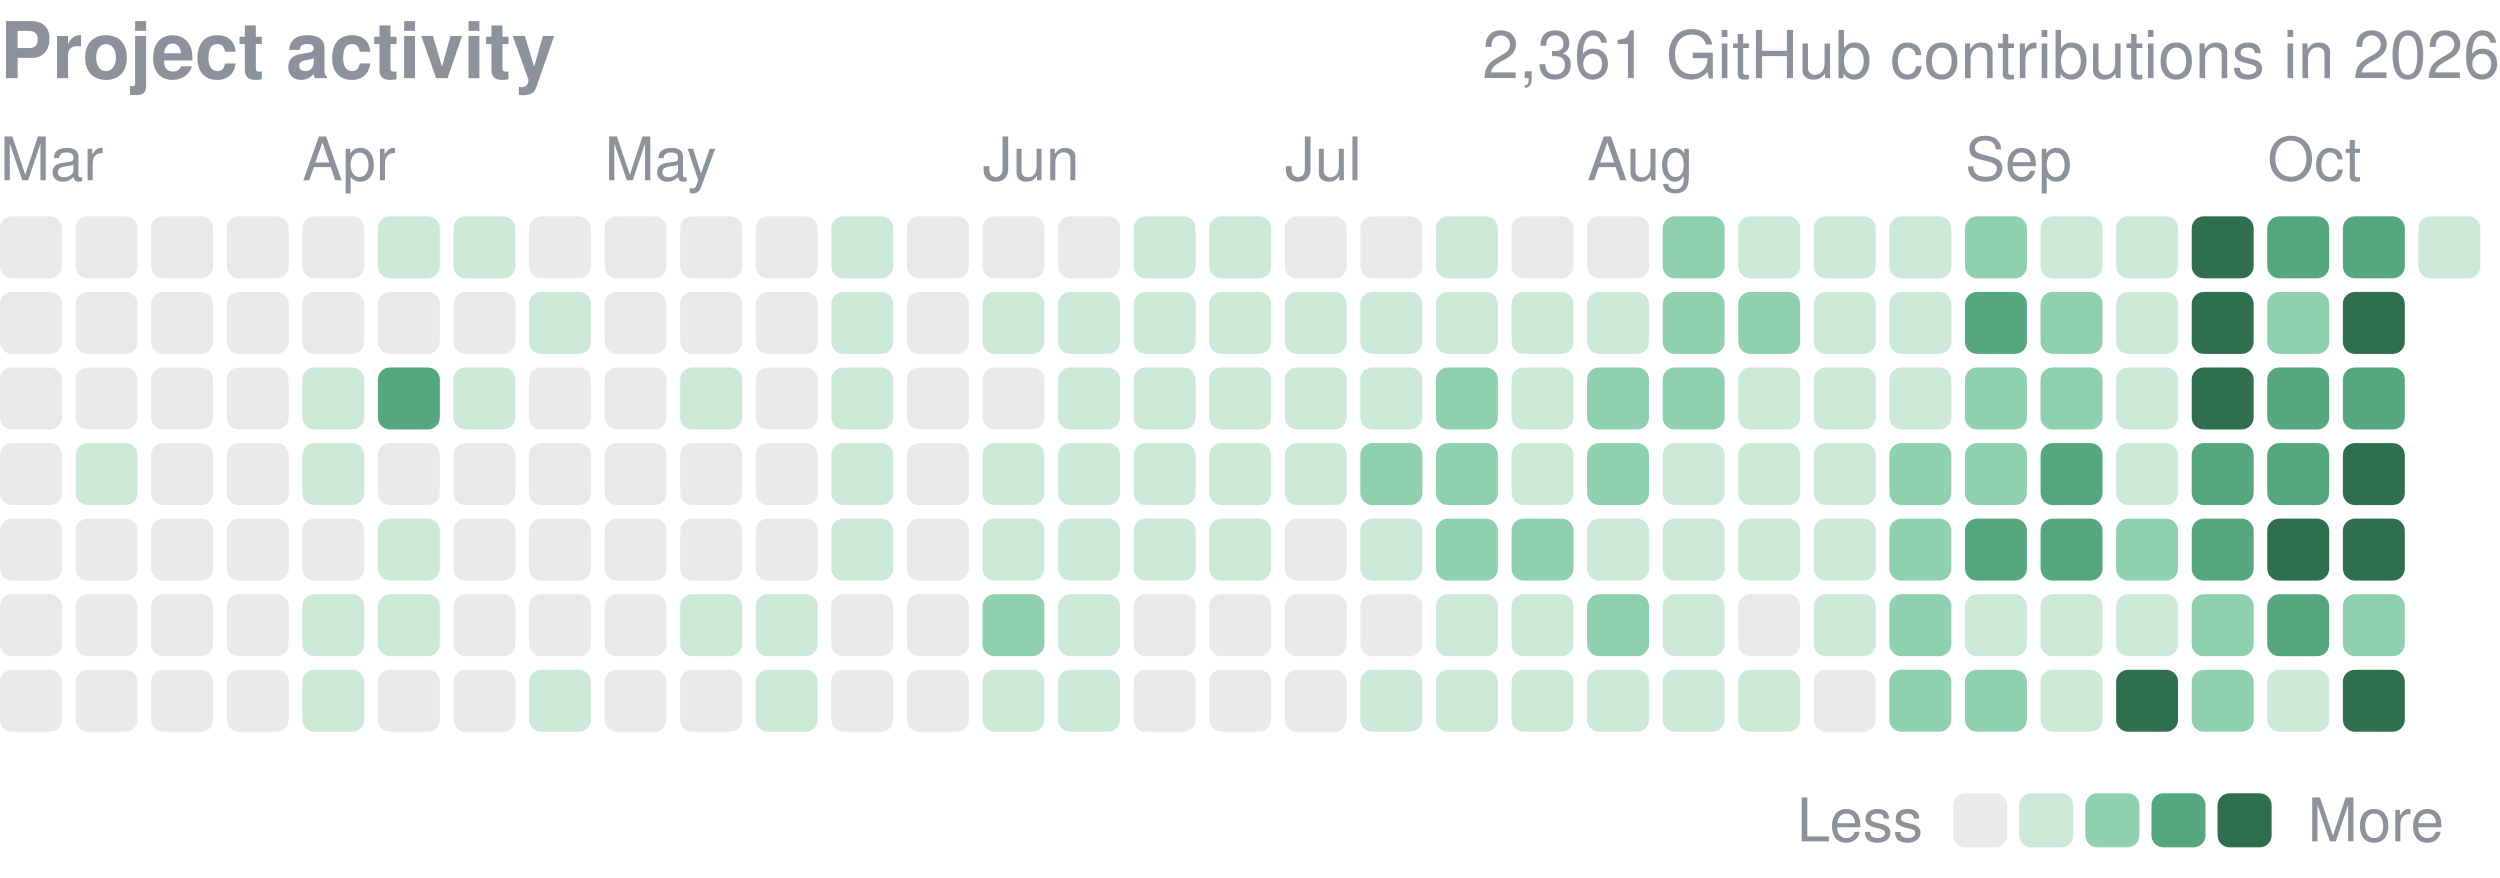
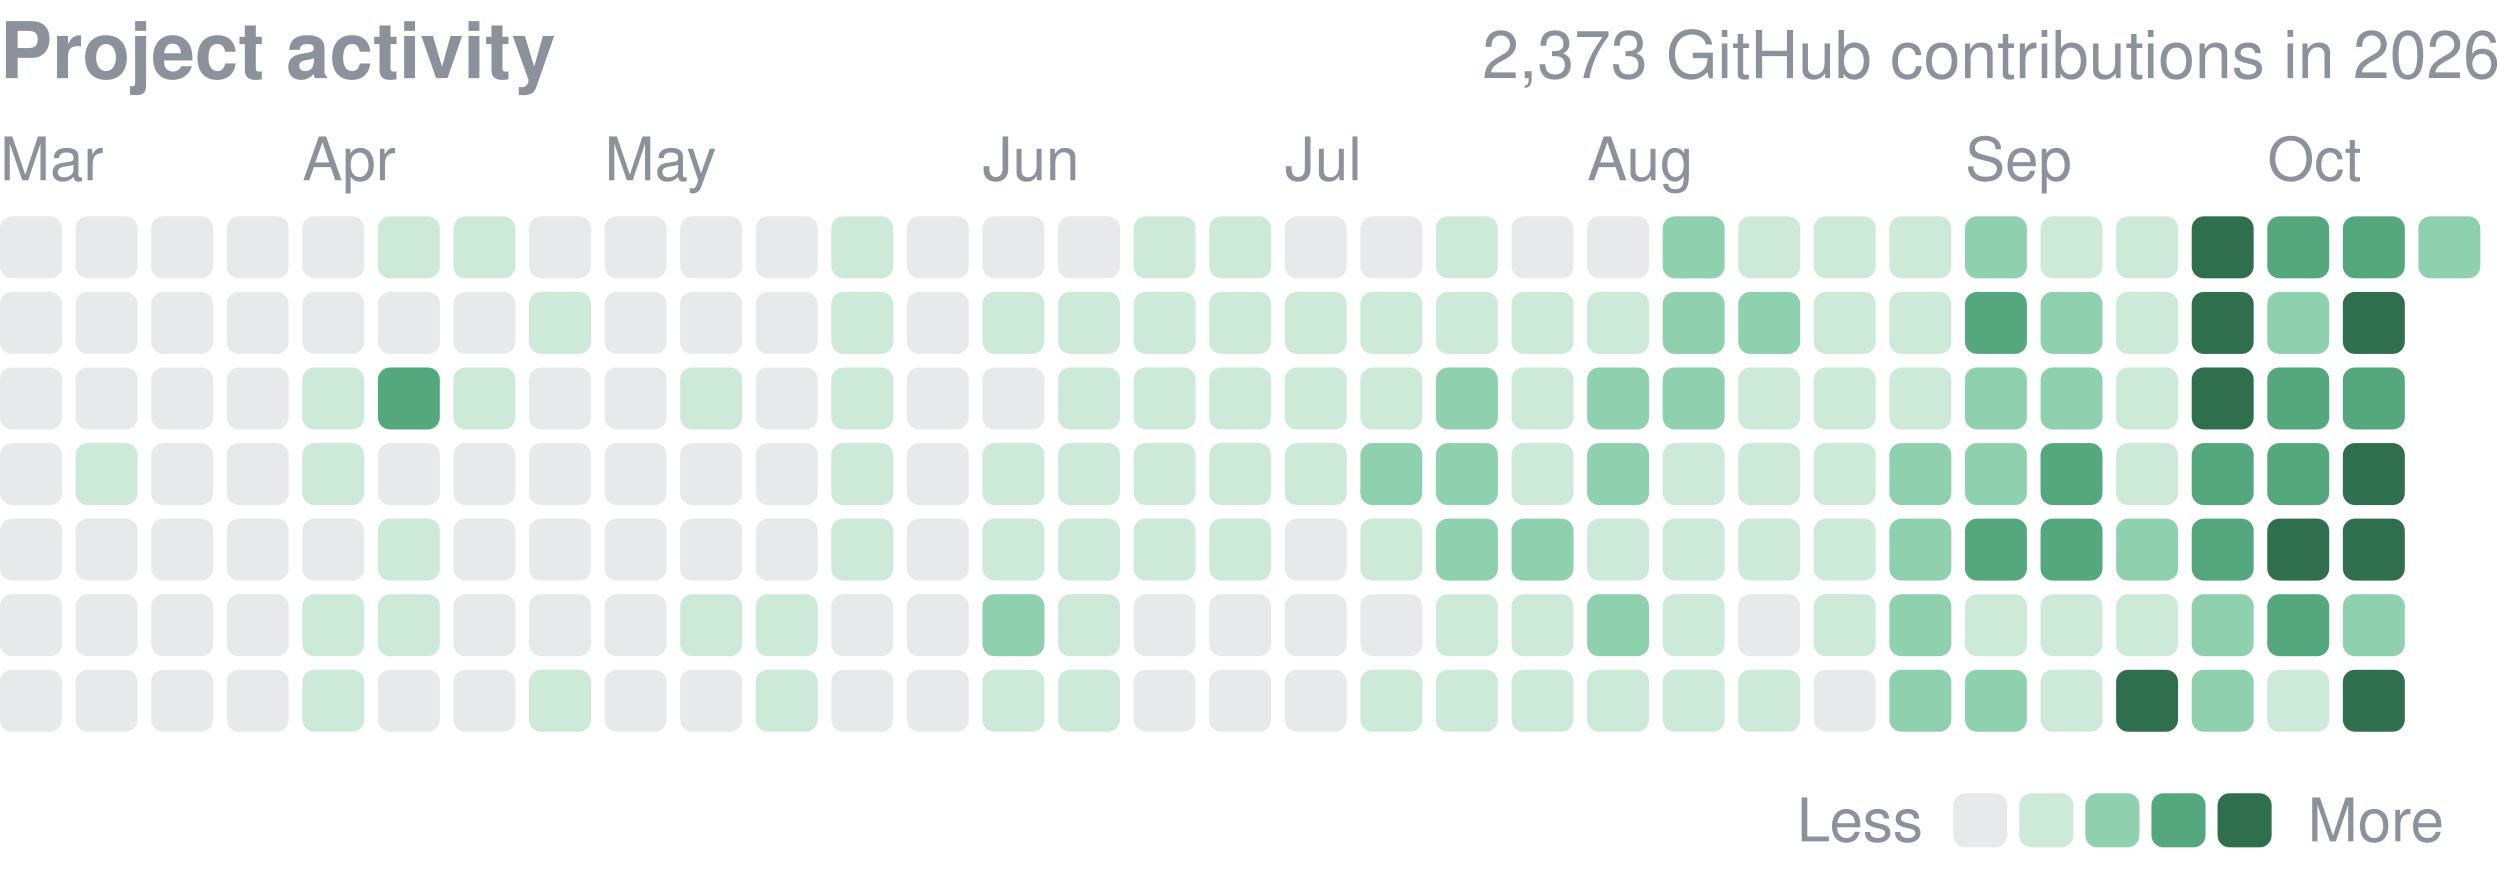
<svg xmlns="http://www.w3.org/2000/svg" width="416" height="146" viewBox="0 0 416 146" role="img" aria-label="yjinyoo GitHub contributions per day in 2026">
  <style>text{font-family:-apple-system,BlinkMacSystemFont,"Segoe UI",Helvetica,Arial,sans-serif}</style>
  <text x="0" y="13" font-size="13" font-weight="600" fill="#8b929c">Project activity</text>
-   <text x="416" y="13" font-size="11" fill="#8b929c" text-anchor="end">2,361 GitHub contributions in 2026</text>
+   <text x="416" y="13" font-size="11" fill="#8b929c" text-anchor="end">2,373 GitHub contributions in 2026</text>
  <text x="0.0" y="30" font-size="10" fill="#8b929c">Mar</text>
  <text x="50.3" y="30" font-size="10" fill="#8b929c">Apr</text>
  <text x="100.6" y="30" font-size="10" fill="#8b929c">May</text>
  <text x="163.5" y="30" font-size="10" fill="#8b929c">Jun</text>
  <text x="213.8" y="30" font-size="10" fill="#8b929c">Jul</text>
  <text x="264.1" y="30" font-size="10" fill="#8b929c">Aug</text>
  <text x="327.0" y="30" font-size="10" fill="#8b929c">Sep</text>
  <text x="377.3" y="30" font-size="10" fill="#8b929c">Oct</text>
  <rect x="0.00" y="36.00" width="10.31" height="10.31" rx="2.0" fill="#8b929c" opacity="0.2" />
  <rect x="0.00" y="48.58" width="10.31" height="10.31" rx="2.0" fill="#8b929c" opacity="0.2" />
  <rect x="0.00" y="61.15" width="10.31" height="10.31" rx="2.0" fill="#8b929c" opacity="0.2" />
  <rect x="0.00" y="73.73" width="10.31" height="10.31" rx="2.0" fill="#8b929c" opacity="0.2" />
  <rect x="0.00" y="86.30" width="10.31" height="10.31" rx="2.0" fill="#8b929c" opacity="0.2" />
  <rect x="0.00" y="98.88" width="10.31" height="10.31" rx="2.0" fill="#8b929c" opacity="0.2" />
  <rect x="0.00" y="111.45" width="10.31" height="10.31" rx="2.0" fill="#8b929c" opacity="0.2" />
  <rect x="12.58" y="36.00" width="10.31" height="10.31" rx="2.0" fill="#8b929c" opacity="0.2" />
  <rect x="12.58" y="48.58" width="10.31" height="10.31" rx="2.0" fill="#8b929c" opacity="0.2" />
  <rect x="12.58" y="61.15" width="10.31" height="10.31" rx="2.0" fill="#8b929c" opacity="0.2" />
  <rect x="12.58" y="73.73" width="10.31" height="10.31" rx="2.0" fill="#cdead9" />
  <rect x="12.58" y="86.30" width="10.31" height="10.31" rx="2.0" fill="#8b929c" opacity="0.2" />
  <rect x="12.58" y="98.88" width="10.31" height="10.31" rx="2.0" fill="#8b929c" opacity="0.2" />
  <rect x="12.58" y="111.45" width="10.31" height="10.31" rx="2.0" fill="#8b929c" opacity="0.2" />
  <rect x="25.15" y="36.00" width="10.31" height="10.31" rx="2.0" fill="#8b929c" opacity="0.2" />
  <rect x="25.15" y="48.58" width="10.31" height="10.31" rx="2.0" fill="#8b929c" opacity="0.2" />
  <rect x="25.15" y="61.15" width="10.31" height="10.31" rx="2.0" fill="#8b929c" opacity="0.2" />
  <rect x="25.15" y="73.73" width="10.31" height="10.31" rx="2.0" fill="#8b929c" opacity="0.2" />
  <rect x="25.15" y="86.30" width="10.31" height="10.31" rx="2.0" fill="#8b929c" opacity="0.2" />
  <rect x="25.15" y="98.88" width="10.31" height="10.31" rx="2.0" fill="#8b929c" opacity="0.2" />
  <rect x="25.15" y="111.45" width="10.31" height="10.31" rx="2.0" fill="#8b929c" opacity="0.2" />
  <rect x="37.73" y="36.00" width="10.31" height="10.31" rx="2.0" fill="#8b929c" opacity="0.2" />
  <rect x="37.73" y="48.58" width="10.31" height="10.31" rx="2.0" fill="#8b929c" opacity="0.2" />
  <rect x="37.73" y="61.15" width="10.31" height="10.31" rx="2.0" fill="#8b929c" opacity="0.2" />
  <rect x="37.73" y="73.73" width="10.31" height="10.31" rx="2.0" fill="#8b929c" opacity="0.2" />
  <rect x="37.73" y="86.30" width="10.31" height="10.31" rx="2.0" fill="#8b929c" opacity="0.2" />
  <rect x="37.73" y="98.88" width="10.31" height="10.31" rx="2.0" fill="#8b929c" opacity="0.2" />
  <rect x="37.73" y="111.45" width="10.31" height="10.31" rx="2.0" fill="#8b929c" opacity="0.2" />
  <rect x="50.30" y="36.00" width="10.31" height="10.31" rx="2.0" fill="#8b929c" opacity="0.2" />
  <rect x="50.30" y="48.58" width="10.31" height="10.31" rx="2.0" fill="#8b929c" opacity="0.2" />
  <rect x="50.30" y="61.15" width="10.31" height="10.31" rx="2.0" fill="#cdead9" />
  <rect x="50.30" y="73.73" width="10.31" height="10.31" rx="2.0" fill="#cdead9" />
  <rect x="50.30" y="86.30" width="10.31" height="10.31" rx="2.0" fill="#8b929c" opacity="0.2" />
  <rect x="50.30" y="98.88" width="10.31" height="10.31" rx="2.0" fill="#cdead9" />
  <rect x="50.30" y="111.45" width="10.31" height="10.31" rx="2.0" fill="#cdead9" />
  <rect x="62.88" y="36.00" width="10.31" height="10.31" rx="2.0" fill="#cdead9" />
  <rect x="62.88" y="48.58" width="10.31" height="10.31" rx="2.0" fill="#8b929c" opacity="0.2" />
  <rect x="62.88" y="61.15" width="10.31" height="10.31" rx="2.0" fill="#55a87e" />
  <rect x="62.88" y="73.73" width="10.31" height="10.31" rx="2.0" fill="#8b929c" opacity="0.2" />
  <rect x="62.88" y="86.30" width="10.31" height="10.31" rx="2.0" fill="#cdead9" />
  <rect x="62.88" y="98.88" width="10.31" height="10.31" rx="2.0" fill="#cdead9" />
  <rect x="62.88" y="111.45" width="10.31" height="10.31" rx="2.0" fill="#8b929c" opacity="0.2" />
  <rect x="75.45" y="36.00" width="10.31" height="10.31" rx="2.0" fill="#cdead9" />
  <rect x="75.45" y="48.58" width="10.31" height="10.31" rx="2.0" fill="#8b929c" opacity="0.2" />
  <rect x="75.45" y="61.15" width="10.31" height="10.31" rx="2.0" fill="#cdead9" />
  <rect x="75.45" y="73.73" width="10.31" height="10.31" rx="2.0" fill="#8b929c" opacity="0.2" />
  <rect x="75.45" y="86.30" width="10.31" height="10.31" rx="2.0" fill="#8b929c" opacity="0.2" />
  <rect x="75.45" y="98.88" width="10.31" height="10.31" rx="2.0" fill="#8b929c" opacity="0.2" />
  <rect x="75.45" y="111.45" width="10.31" height="10.31" rx="2.0" fill="#8b929c" opacity="0.2" />
  <rect x="88.03" y="36.00" width="10.31" height="10.31" rx="2.0" fill="#8b929c" opacity="0.2" />
  <rect x="88.03" y="48.58" width="10.31" height="10.31" rx="2.0" fill="#cdead9" />
  <rect x="88.03" y="61.15" width="10.31" height="10.31" rx="2.0" fill="#8b929c" opacity="0.2" />
  <rect x="88.03" y="73.73" width="10.31" height="10.31" rx="2.0" fill="#8b929c" opacity="0.2" />
  <rect x="88.03" y="86.30" width="10.31" height="10.31" rx="2.0" fill="#8b929c" opacity="0.2" />
  <rect x="88.03" y="98.88" width="10.31" height="10.31" rx="2.0" fill="#8b929c" opacity="0.2" />
  <rect x="88.03" y="111.45" width="10.31" height="10.31" rx="2.0" fill="#cdead9" />
  <rect x="100.61" y="36.00" width="10.31" height="10.31" rx="2.0" fill="#8b929c" opacity="0.2" />
  <rect x="100.61" y="48.58" width="10.31" height="10.31" rx="2.0" fill="#8b929c" opacity="0.2" />
  <rect x="100.61" y="61.15" width="10.31" height="10.31" rx="2.0" fill="#8b929c" opacity="0.2" />
  <rect x="100.61" y="73.73" width="10.31" height="10.31" rx="2.0" fill="#8b929c" opacity="0.2" />
  <rect x="100.61" y="86.30" width="10.31" height="10.31" rx="2.0" fill="#8b929c" opacity="0.2" />
  <rect x="100.61" y="98.88" width="10.31" height="10.31" rx="2.0" fill="#8b929c" opacity="0.2" />
  <rect x="100.61" y="111.45" width="10.31" height="10.31" rx="2.0" fill="#8b929c" opacity="0.2" />
  <rect x="113.18" y="36.00" width="10.31" height="10.31" rx="2.0" fill="#8b929c" opacity="0.2" />
  <rect x="113.18" y="48.58" width="10.31" height="10.31" rx="2.0" fill="#8b929c" opacity="0.2" />
  <rect x="113.18" y="61.15" width="10.31" height="10.31" rx="2.0" fill="#cdead9" />
  <rect x="113.18" y="73.73" width="10.31" height="10.31" rx="2.0" fill="#8b929c" opacity="0.2" />
  <rect x="113.18" y="86.30" width="10.31" height="10.31" rx="2.0" fill="#8b929c" opacity="0.2" />
  <rect x="113.18" y="98.88" width="10.31" height="10.31" rx="2.0" fill="#cdead9" />
  <rect x="113.18" y="111.45" width="10.31" height="10.31" rx="2.0" fill="#8b929c" opacity="0.2" />
  <rect x="125.76" y="36.00" width="10.31" height="10.31" rx="2.0" fill="#8b929c" opacity="0.2" />
  <rect x="125.76" y="48.58" width="10.31" height="10.31" rx="2.0" fill="#8b929c" opacity="0.2" />
  <rect x="125.76" y="61.15" width="10.31" height="10.31" rx="2.0" fill="#8b929c" opacity="0.2" />
  <rect x="125.76" y="73.73" width="10.31" height="10.31" rx="2.0" fill="#8b929c" opacity="0.2" />
  <rect x="125.76" y="86.30" width="10.31" height="10.31" rx="2.0" fill="#8b929c" opacity="0.2" />
  <rect x="125.76" y="98.88" width="10.31" height="10.31" rx="2.0" fill="#cdead9" />
  <rect x="125.76" y="111.45" width="10.31" height="10.31" rx="2.0" fill="#cdead9" />
  <rect x="138.33" y="36.00" width="10.31" height="10.31" rx="2.0" fill="#cdead9" />
  <rect x="138.33" y="48.58" width="10.31" height="10.31" rx="2.0" fill="#cdead9" />
  <rect x="138.33" y="61.15" width="10.31" height="10.31" rx="2.0" fill="#cdead9" />
  <rect x="138.33" y="73.73" width="10.31" height="10.31" rx="2.0" fill="#cdead9" />
  <rect x="138.33" y="86.30" width="10.31" height="10.31" rx="2.0" fill="#cdead9" />
  <rect x="138.33" y="98.88" width="10.31" height="10.31" rx="2.0" fill="#8b929c" opacity="0.2" />
  <rect x="138.33" y="111.45" width="10.31" height="10.31" rx="2.0" fill="#8b929c" opacity="0.2" />
  <rect x="150.91" y="36.00" width="10.31" height="10.31" rx="2.0" fill="#8b929c" opacity="0.2" />
  <rect x="150.91" y="48.58" width="10.31" height="10.31" rx="2.0" fill="#8b929c" opacity="0.2" />
  <rect x="150.91" y="61.15" width="10.31" height="10.31" rx="2.0" fill="#8b929c" opacity="0.2" />
  <rect x="150.91" y="73.73" width="10.31" height="10.31" rx="2.0" fill="#8b929c" opacity="0.2" />
  <rect x="150.91" y="86.30" width="10.31" height="10.31" rx="2.0" fill="#8b929c" opacity="0.2" />
  <rect x="150.91" y="98.88" width="10.31" height="10.31" rx="2.0" fill="#8b929c" opacity="0.2" />
  <rect x="150.91" y="111.45" width="10.31" height="10.31" rx="2.0" fill="#8b929c" opacity="0.2" />
  <rect x="163.48" y="36.00" width="10.31" height="10.31" rx="2.0" fill="#8b929c" opacity="0.2" />
  <rect x="163.48" y="48.58" width="10.31" height="10.31" rx="2.0" fill="#cdead9" />
  <rect x="163.48" y="61.15" width="10.31" height="10.31" rx="2.0" fill="#8b929c" opacity="0.2" />
  <rect x="163.48" y="73.73" width="10.31" height="10.31" rx="2.0" fill="#cdead9" />
  <rect x="163.48" y="86.30" width="10.31" height="10.31" rx="2.0" fill="#cdead9" />
  <rect x="163.48" y="98.88" width="10.31" height="10.31" rx="2.0" fill="#8fd0ae" />
  <rect x="163.48" y="111.45" width="10.31" height="10.31" rx="2.0" fill="#cdead9" />
  <rect x="176.06" y="36.00" width="10.31" height="10.31" rx="2.0" fill="#8b929c" opacity="0.2" />
  <rect x="176.06" y="48.58" width="10.31" height="10.31" rx="2.0" fill="#cdead9" />
  <rect x="176.06" y="61.15" width="10.31" height="10.31" rx="2.0" fill="#cdead9" />
  <rect x="176.06" y="73.73" width="10.31" height="10.31" rx="2.0" fill="#cdead9" />
  <rect x="176.06" y="86.30" width="10.31" height="10.31" rx="2.0" fill="#cdead9" />
  <rect x="176.06" y="98.88" width="10.31" height="10.31" rx="2.0" fill="#cdead9" />
  <rect x="176.06" y="111.45" width="10.31" height="10.31" rx="2.0" fill="#cdead9" />
  <rect x="188.64" y="36.00" width="10.31" height="10.31" rx="2.0" fill="#cdead9" />
  <rect x="188.64" y="48.58" width="10.31" height="10.31" rx="2.0" fill="#cdead9" />
  <rect x="188.64" y="61.15" width="10.31" height="10.31" rx="2.0" fill="#cdead9" />
  <rect x="188.64" y="73.73" width="10.31" height="10.31" rx="2.0" fill="#cdead9" />
  <rect x="188.64" y="86.30" width="10.31" height="10.31" rx="2.0" fill="#cdead9" />
  <rect x="188.64" y="98.88" width="10.31" height="10.31" rx="2.0" fill="#8b929c" opacity="0.2" />
  <rect x="188.64" y="111.45" width="10.31" height="10.31" rx="2.0" fill="#8b929c" opacity="0.2" />
  <rect x="201.21" y="36.00" width="10.31" height="10.31" rx="2.0" fill="#cdead9" />
  <rect x="201.21" y="48.58" width="10.31" height="10.31" rx="2.0" fill="#cdead9" />
  <rect x="201.21" y="61.15" width="10.31" height="10.31" rx="2.0" fill="#cdead9" />
  <rect x="201.21" y="73.73" width="10.31" height="10.31" rx="2.0" fill="#cdead9" />
  <rect x="201.21" y="86.30" width="10.31" height="10.31" rx="2.0" fill="#cdead9" />
  <rect x="201.21" y="98.88" width="10.31" height="10.31" rx="2.0" fill="#8b929c" opacity="0.2" />
  <rect x="201.21" y="111.45" width="10.31" height="10.31" rx="2.0" fill="#8b929c" opacity="0.2" />
  <rect x="213.79" y="36.00" width="10.31" height="10.31" rx="2.0" fill="#8b929c" opacity="0.2" />
  <rect x="213.79" y="48.58" width="10.31" height="10.31" rx="2.0" fill="#cdead9" />
  <rect x="213.79" y="61.15" width="10.31" height="10.31" rx="2.0" fill="#cdead9" />
  <rect x="213.79" y="73.73" width="10.31" height="10.31" rx="2.0" fill="#cdead9" />
  <rect x="213.79" y="86.30" width="10.31" height="10.31" rx="2.0" fill="#8b929c" opacity="0.2" />
  <rect x="213.79" y="98.88" width="10.31" height="10.31" rx="2.0" fill="#8b929c" opacity="0.2" />
  <rect x="213.79" y="111.45" width="10.31" height="10.31" rx="2.0" fill="#8b929c" opacity="0.2" />
  <rect x="226.36" y="36.00" width="10.31" height="10.31" rx="2.0" fill="#8b929c" opacity="0.2" />
  <rect x="226.36" y="48.58" width="10.31" height="10.31" rx="2.0" fill="#cdead9" />
  <rect x="226.36" y="61.15" width="10.31" height="10.31" rx="2.0" fill="#cdead9" />
  <rect x="226.36" y="73.73" width="10.31" height="10.31" rx="2.0" fill="#8fd0ae" />
  <rect x="226.36" y="86.30" width="10.31" height="10.31" rx="2.0" fill="#cdead9" />
  <rect x="226.36" y="98.88" width="10.31" height="10.31" rx="2.0" fill="#8b929c" opacity="0.2" />
  <rect x="226.36" y="111.45" width="10.31" height="10.31" rx="2.0" fill="#cdead9" />
  <rect x="238.94" y="36.00" width="10.31" height="10.31" rx="2.0" fill="#cdead9" />
  <rect x="238.94" y="48.58" width="10.31" height="10.31" rx="2.0" fill="#cdead9" />
  <rect x="238.94" y="61.15" width="10.31" height="10.31" rx="2.0" fill="#8fd0ae" />
  <rect x="238.94" y="73.73" width="10.31" height="10.31" rx="2.0" fill="#8fd0ae" />
  <rect x="238.94" y="86.30" width="10.31" height="10.31" rx="2.0" fill="#8fd0ae" />
  <rect x="238.94" y="98.88" width="10.31" height="10.31" rx="2.0" fill="#cdead9" />
  <rect x="238.94" y="111.45" width="10.31" height="10.31" rx="2.0" fill="#cdead9" />
  <rect x="251.52" y="36.00" width="10.31" height="10.31" rx="2.0" fill="#8b929c" opacity="0.2" />
  <rect x="251.52" y="48.58" width="10.31" height="10.31" rx="2.0" fill="#cdead9" />
  <rect x="251.52" y="61.15" width="10.31" height="10.31" rx="2.0" fill="#cdead9" />
  <rect x="251.52" y="73.73" width="10.31" height="10.31" rx="2.0" fill="#cdead9" />
  <rect x="251.52" y="86.30" width="10.31" height="10.31" rx="2.0" fill="#8fd0ae" />
  <rect x="251.52" y="98.88" width="10.31" height="10.31" rx="2.0" fill="#cdead9" />
  <rect x="251.52" y="111.45" width="10.31" height="10.31" rx="2.0" fill="#cdead9" />
  <rect x="264.09" y="36.00" width="10.31" height="10.31" rx="2.0" fill="#8b929c" opacity="0.2" />
  <rect x="264.09" y="48.58" width="10.31" height="10.31" rx="2.0" fill="#cdead9" />
  <rect x="264.09" y="61.15" width="10.31" height="10.31" rx="2.0" fill="#8fd0ae" />
  <rect x="264.09" y="73.73" width="10.31" height="10.31" rx="2.0" fill="#8fd0ae" />
  <rect x="264.09" y="86.30" width="10.31" height="10.31" rx="2.0" fill="#cdead9" />
  <rect x="264.09" y="98.88" width="10.31" height="10.31" rx="2.0" fill="#8fd0ae" />
  <rect x="264.09" y="111.45" width="10.31" height="10.31" rx="2.0" fill="#cdead9" />
  <rect x="276.67" y="36.00" width="10.31" height="10.31" rx="2.0" fill="#8fd0ae" />
  <rect x="276.67" y="48.58" width="10.31" height="10.31" rx="2.0" fill="#8fd0ae" />
  <rect x="276.67" y="61.15" width="10.31" height="10.31" rx="2.0" fill="#8fd0ae" />
  <rect x="276.67" y="73.73" width="10.31" height="10.31" rx="2.0" fill="#cdead9" />
  <rect x="276.67" y="86.30" width="10.31" height="10.31" rx="2.0" fill="#cdead9" />
  <rect x="276.67" y="98.88" width="10.31" height="10.31" rx="2.0" fill="#cdead9" />
  <rect x="276.67" y="111.45" width="10.31" height="10.31" rx="2.0" fill="#cdead9" />
  <rect x="289.24" y="36.00" width="10.31" height="10.31" rx="2.0" fill="#cdead9" />
  <rect x="289.24" y="48.58" width="10.31" height="10.31" rx="2.0" fill="#8fd0ae" />
  <rect x="289.24" y="61.15" width="10.31" height="10.31" rx="2.0" fill="#cdead9" />
  <rect x="289.24" y="73.73" width="10.31" height="10.31" rx="2.0" fill="#cdead9" />
  <rect x="289.24" y="86.30" width="10.31" height="10.31" rx="2.0" fill="#cdead9" />
  <rect x="289.24" y="98.88" width="10.31" height="10.31" rx="2.0" fill="#8b929c" opacity="0.2" />
  <rect x="289.24" y="111.45" width="10.31" height="10.31" rx="2.0" fill="#cdead9" />
  <rect x="301.82" y="36.00" width="10.31" height="10.31" rx="2.0" fill="#cdead9" />
  <rect x="301.82" y="48.58" width="10.31" height="10.31" rx="2.0" fill="#cdead9" />
  <rect x="301.82" y="61.15" width="10.31" height="10.31" rx="2.0" fill="#cdead9" />
  <rect x="301.82" y="73.73" width="10.31" height="10.31" rx="2.0" fill="#cdead9" />
  <rect x="301.82" y="86.30" width="10.31" height="10.31" rx="2.0" fill="#cdead9" />
  <rect x="301.82" y="98.88" width="10.31" height="10.31" rx="2.0" fill="#cdead9" />
  <rect x="301.82" y="111.45" width="10.31" height="10.31" rx="2.0" fill="#8b929c" opacity="0.2" />
  <rect x="314.39" y="36.00" width="10.31" height="10.31" rx="2.0" fill="#cdead9" />
  <rect x="314.39" y="48.58" width="10.31" height="10.31" rx="2.0" fill="#cdead9" />
  <rect x="314.39" y="61.15" width="10.31" height="10.31" rx="2.0" fill="#cdead9" />
  <rect x="314.39" y="73.73" width="10.31" height="10.31" rx="2.0" fill="#8fd0ae" />
  <rect x="314.39" y="86.30" width="10.31" height="10.31" rx="2.0" fill="#8fd0ae" />
  <rect x="314.39" y="98.88" width="10.31" height="10.31" rx="2.0" fill="#8fd0ae" />
  <rect x="314.39" y="111.45" width="10.31" height="10.31" rx="2.0" fill="#8fd0ae" />
  <rect x="326.97" y="36.00" width="10.31" height="10.31" rx="2.0" fill="#8fd0ae" />
  <rect x="326.97" y="48.58" width="10.31" height="10.31" rx="2.0" fill="#55a87e" />
  <rect x="326.97" y="61.15" width="10.31" height="10.31" rx="2.0" fill="#8fd0ae" />
  <rect x="326.97" y="73.73" width="10.31" height="10.31" rx="2.0" fill="#8fd0ae" />
  <rect x="326.97" y="86.30" width="10.31" height="10.31" rx="2.0" fill="#55a87e" />
  <rect x="326.97" y="98.88" width="10.31" height="10.31" rx="2.0" fill="#cdead9" />
  <rect x="326.97" y="111.45" width="10.31" height="10.31" rx="2.0" fill="#8fd0ae" />
  <rect x="339.55" y="36.00" width="10.31" height="10.31" rx="2.0" fill="#cdead9" />
  <rect x="339.55" y="48.58" width="10.31" height="10.31" rx="2.0" fill="#8fd0ae" />
  <rect x="339.55" y="61.15" width="10.31" height="10.31" rx="2.0" fill="#8fd0ae" />
  <rect x="339.55" y="73.73" width="10.31" height="10.31" rx="2.0" fill="#55a87e" />
  <rect x="339.55" y="86.30" width="10.31" height="10.31" rx="2.0" fill="#55a87e" />
  <rect x="339.55" y="98.88" width="10.31" height="10.31" rx="2.0" fill="#cdead9" />
  <rect x="339.55" y="111.45" width="10.31" height="10.31" rx="2.0" fill="#cdead9" />
  <rect x="352.12" y="36.00" width="10.31" height="10.31" rx="2.0" fill="#cdead9" />
  <rect x="352.12" y="48.58" width="10.31" height="10.31" rx="2.0" fill="#cdead9" />
  <rect x="352.12" y="61.15" width="10.31" height="10.31" rx="2.0" fill="#cdead9" />
  <rect x="352.12" y="73.73" width="10.31" height="10.31" rx="2.0" fill="#cdead9" />
  <rect x="352.12" y="86.30" width="10.31" height="10.31" rx="2.0" fill="#8fd0ae" />
  <rect x="352.12" y="98.88" width="10.31" height="10.31" rx="2.0" fill="#cdead9" />
  <rect x="352.12" y="111.45" width="10.31" height="10.31" rx="2.0" fill="#2f6f4e" />
  <rect x="364.70" y="36.00" width="10.31" height="10.31" rx="2.0" fill="#2f6f4e" />
  <rect x="364.70" y="48.58" width="10.31" height="10.31" rx="2.0" fill="#2f6f4e" />
  <rect x="364.70" y="61.15" width="10.31" height="10.31" rx="2.0" fill="#2f6f4e" />
  <rect x="364.70" y="73.73" width="10.31" height="10.31" rx="2.0" fill="#55a87e" />
  <rect x="364.70" y="86.30" width="10.31" height="10.31" rx="2.0" fill="#55a87e" />
  <rect x="364.70" y="98.88" width="10.31" height="10.31" rx="2.0" fill="#8fd0ae" />
  <rect x="364.70" y="111.45" width="10.31" height="10.31" rx="2.0" fill="#8fd0ae" />
  <rect x="377.27" y="36.00" width="10.31" height="10.31" rx="2.0" fill="#55a87e" />
  <rect x="377.27" y="48.58" width="10.31" height="10.31" rx="2.0" fill="#8fd0ae" />
  <rect x="377.27" y="61.15" width="10.31" height="10.31" rx="2.0" fill="#55a87e" />
  <rect x="377.27" y="73.73" width="10.31" height="10.31" rx="2.0" fill="#55a87e" />
  <rect x="377.27" y="86.30" width="10.31" height="10.31" rx="2.0" fill="#2f6f4e" />
  <rect x="377.27" y="98.88" width="10.31" height="10.31" rx="2.0" fill="#55a87e" />
  <rect x="377.27" y="111.45" width="10.31" height="10.31" rx="2.0" fill="#cdead9" />
  <rect x="389.85" y="36.00" width="10.31" height="10.31" rx="2.0" fill="#55a87e" />
  <rect x="389.85" y="48.58" width="10.31" height="10.31" rx="2.0" fill="#2f6f4e" />
  <rect x="389.85" y="61.15" width="10.31" height="10.31" rx="2.0" fill="#55a87e" />
  <rect x="389.85" y="73.73" width="10.31" height="10.31" rx="2.0" fill="#2f6f4e" />
  <rect x="389.85" y="86.30" width="10.31" height="10.31" rx="2.0" fill="#2f6f4e" />
  <rect x="389.85" y="98.88" width="10.31" height="10.31" rx="2.0" fill="#8fd0ae" />
  <rect x="389.85" y="111.45" width="10.31" height="10.31" rx="2.0" fill="#2f6f4e" />
-   <rect x="402.42" y="36.00" width="10.31" height="10.31" rx="2.0" fill="#cdead9" />
+   <rect x="402.42" y="36.00" width="10.31" height="10.31" rx="2.0" fill="#8fd0ae" />
  <text x="299" y="140.0" font-size="10" fill="#8b929c">Less</text>
  <rect x="325" y="132.0" width="9" height="9" rx="2.0" fill="#8b929c" opacity="0.2" />
  <rect x="336.0" y="132.0" width="9" height="9" rx="2.0" fill="#cdead9" />
  <rect x="347.0" y="132.0" width="9" height="9" rx="2.0" fill="#8fd0ae" />
  <rect x="358.0" y="132.0" width="9" height="9" rx="2.0" fill="#55a87e" />
  <rect x="369.0" y="132.0" width="9" height="9" rx="2.0" fill="#2f6f4e" />
  <text x="384.0" y="140.0" font-size="10" fill="#8b929c">More</text>
</svg>
